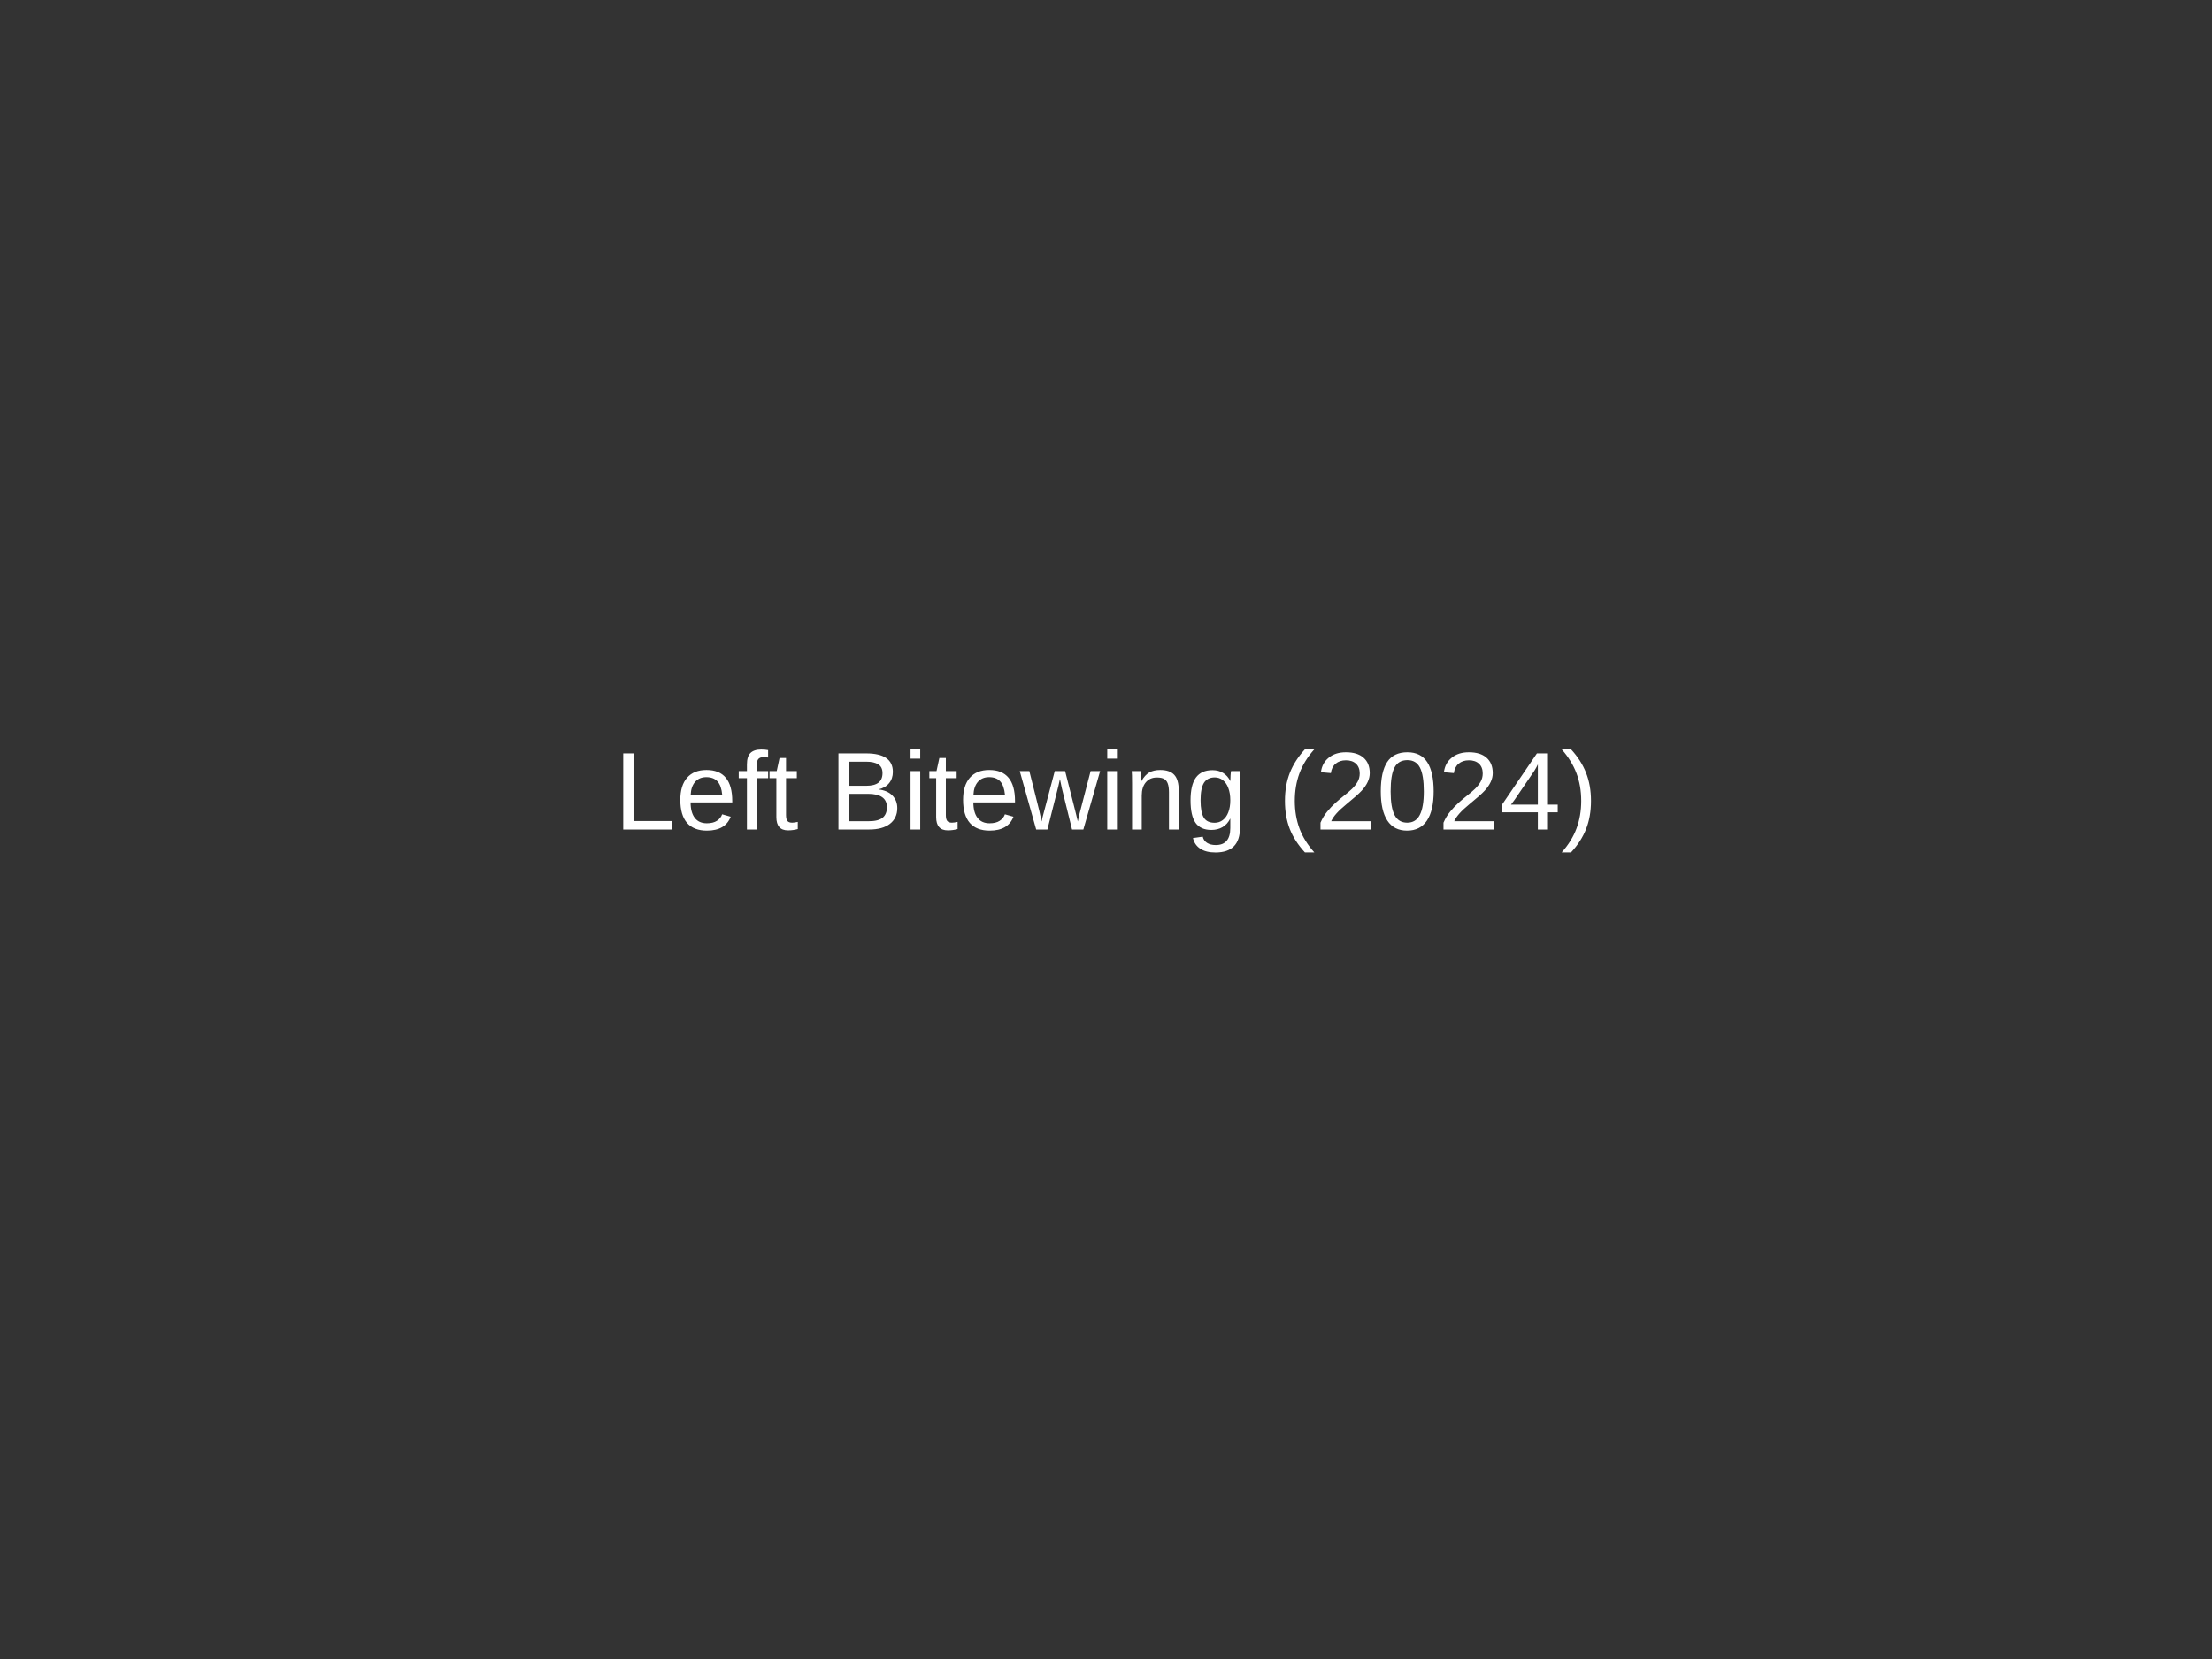
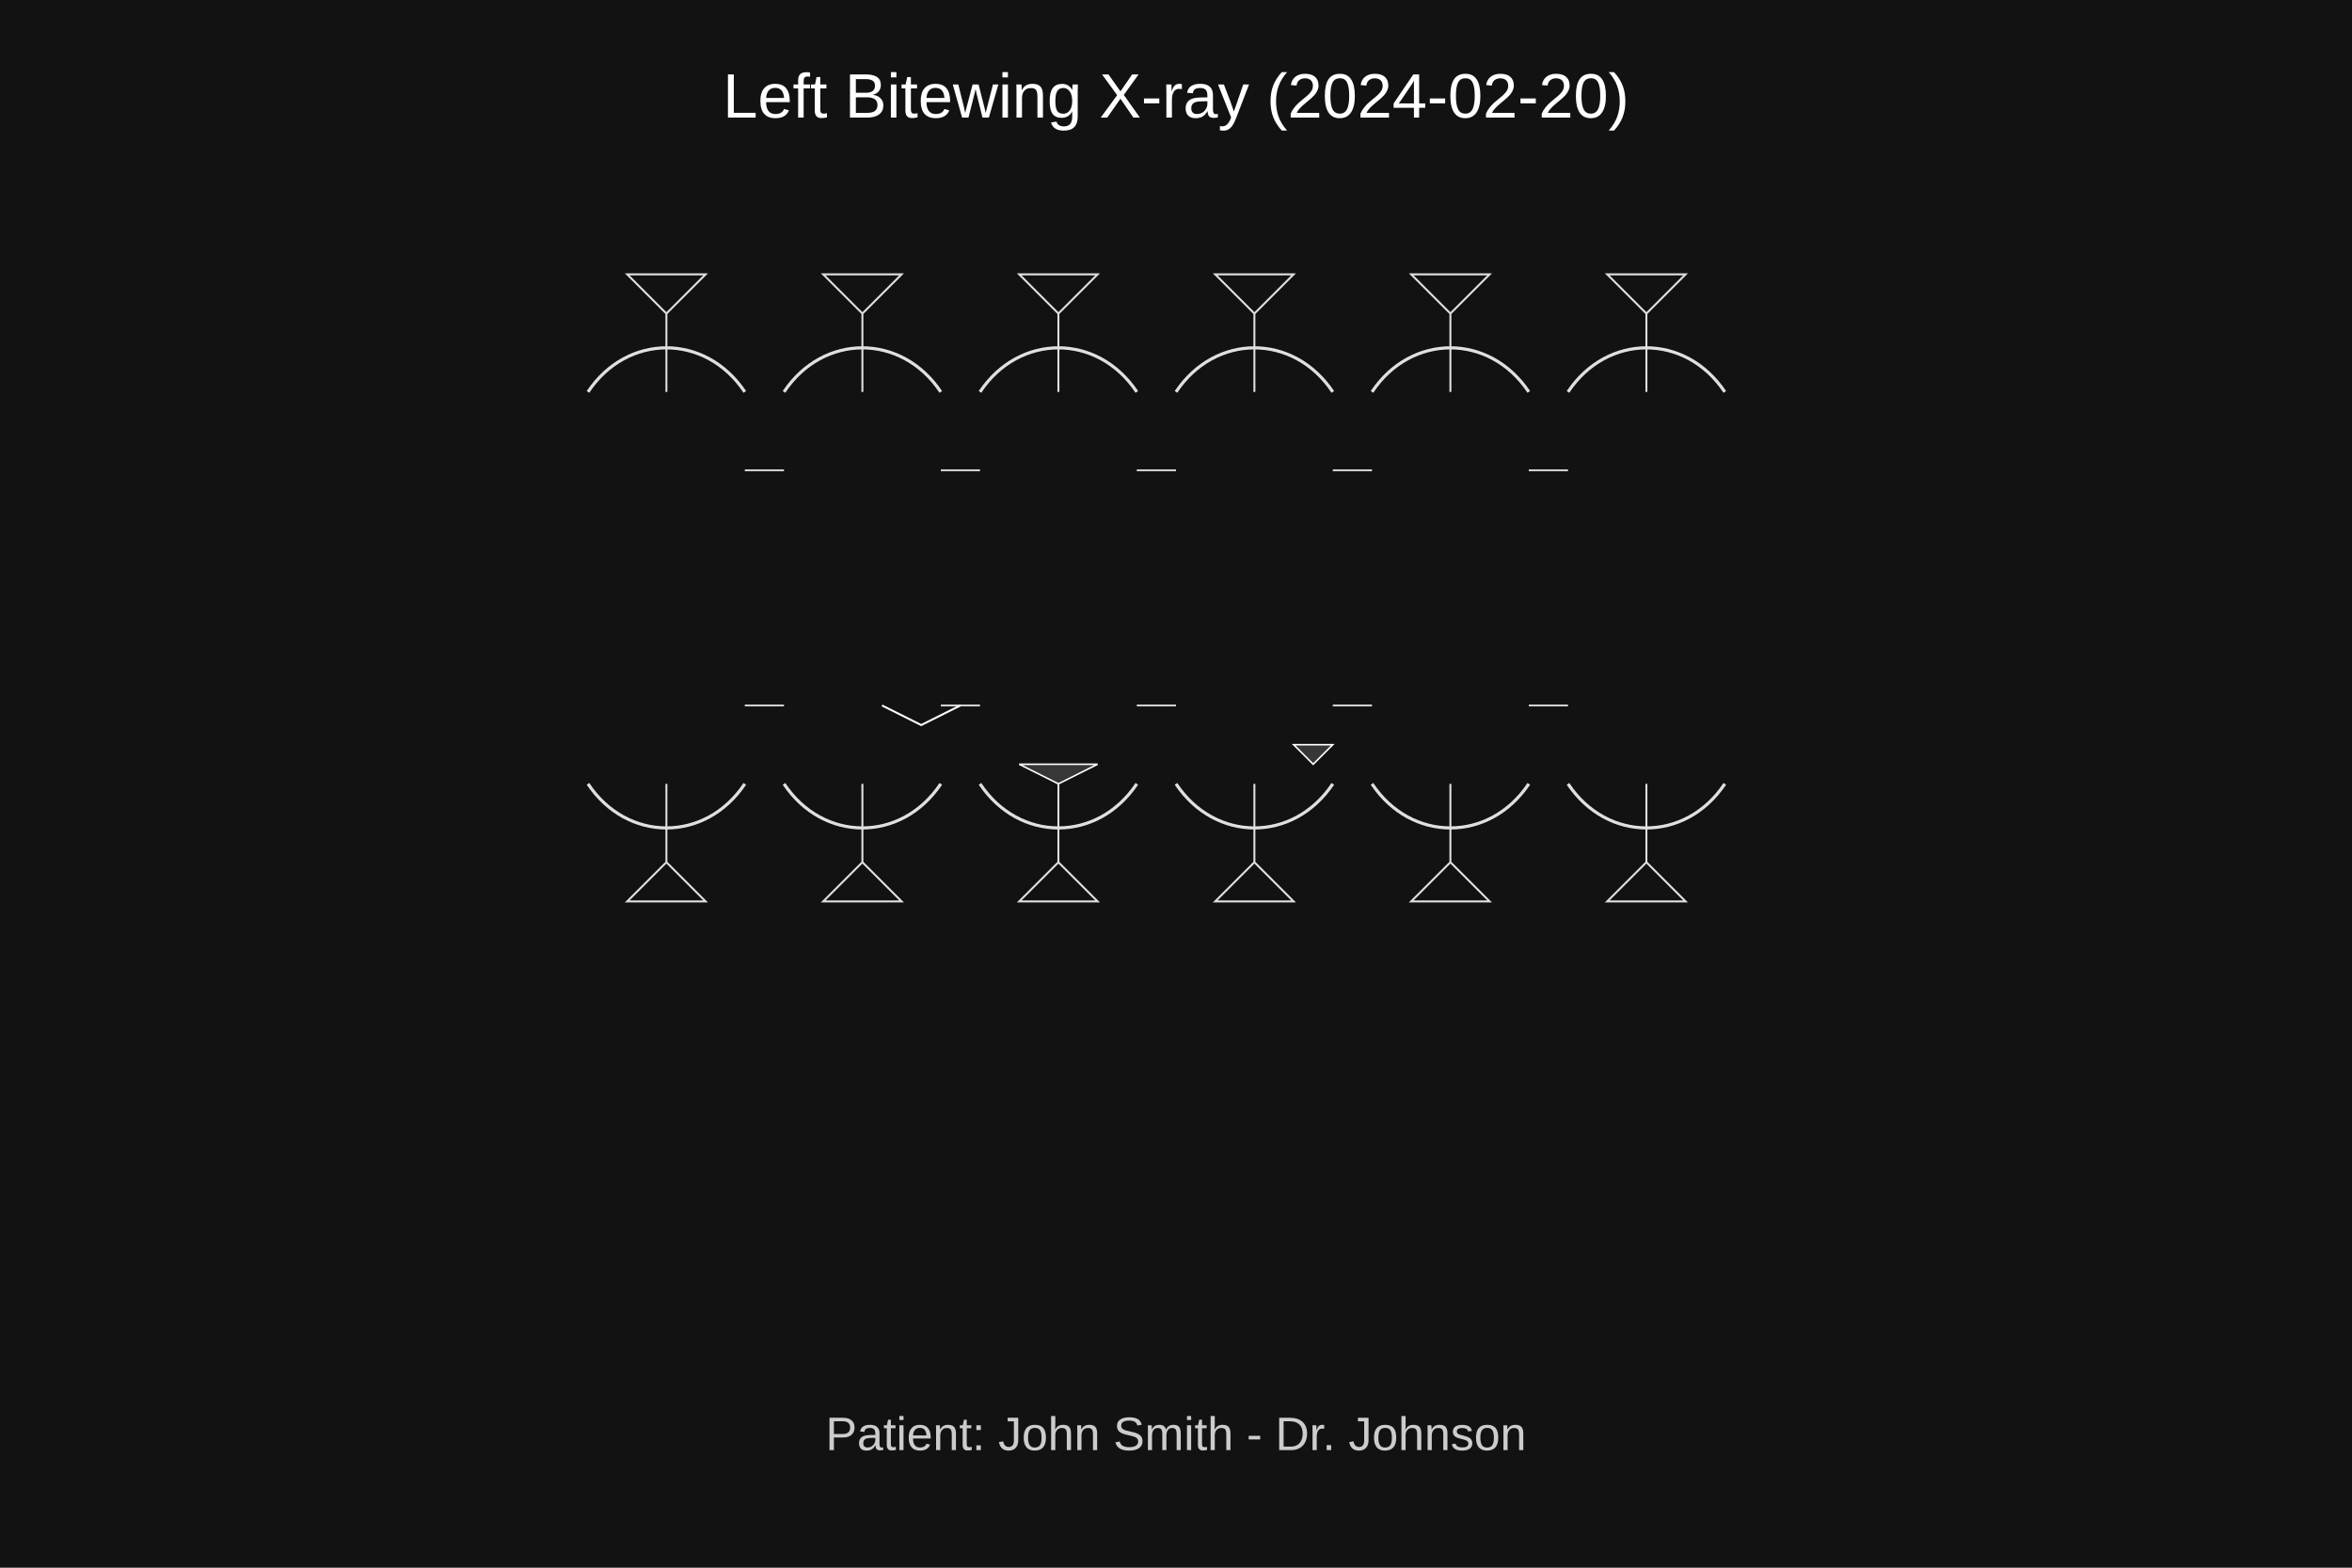
- <svg xmlns="http://www.w3.org/2000/svg" width="400" height="300">
-   <rect width="100%" height="100%" fill="#333" />
-   <text x="50%" y="50%" font-family="Arial" font-size="20" fill="white" text-anchor="middle">Left Bitewing (2024)</text>
+ <svg xmlns="http://www.w3.org/2000/svg" width="600" height="400">
+   <rect width="600" height="400" fill="#121212" />
+   <g id="bitewing-structure" fill="none" stroke="#e0e0e0" stroke-width="0.8">
+     <g id="upper-teeth">
+       <path d="M150,100 C160,85 180,85 190,100" />
+       <path d="M200,100 C210,85 230,85 240,100" />
+       <path d="M250,100 C260,85 280,85 290,100" />
+       <path d="M300,100 C310,85 330,85 340,100" />
+       <path d="M350,100 C360,85 380,85 390,100" />
+       <path d="M400,100 C410,85 430,85 440,100" />
+     </g>
+     <g id="lower-teeth">
+       <path d="M150,200 C160,215 180,215 190,200" />
+       <path d="M200,200 C210,215 230,215 240,200" />
+       <path d="M250,200 C260,215 280,215 290,200" />
+       <path d="M300,200 C310,215 330,215 340,200" />
+       <path d="M350,200 C360,215 380,215 390,200" />
+       <path d="M400,200 C410,215 430,215 440,200" />
+     </g>
+     <g id="upper-details">
+       <path d="M170,100 L170,80 L160,70 L180,70 L170,80" stroke-width="0.5" />
+       <path d="M220,100 L220,80 L210,70 L230,70 L220,80" stroke-width="0.5" />
+       <path d="M270,100 L270,80 L260,70 L280,70 L270,80" stroke-width="0.5" />
+       <path d="M320,100 L320,80 L310,70 L330,70 L320,80" stroke-width="0.5" />
+       <path d="M370,100 L370,80 L360,70 L380,70 L370,80" stroke-width="0.5" />
+       <path d="M420,100 L420,80 L410,70 L430,70 L420,80" stroke-width="0.5" />
+     </g>
+     <g id="lower-details">
+       <path d="M170,200 L170,220 L160,230 L180,230 L170,220" stroke-width="0.5" />
+       <path d="M220,200 L220,220 L210,230 L230,230 L220,220" stroke-width="0.5" />
+       <path d="M270,200 L270,220 L260,230 L280,230 L270,220" stroke-width="0.5" />
+       <path d="M320,200 L320,220 L310,230 L330,230 L320,220" stroke-width="0.5" />
+       <path d="M370,200 L370,220 L360,230 L380,230 L370,220" stroke-width="0.5" />
+       <path d="M420,200 L420,220 L410,230 L430,230 L420,220" stroke-width="0.5" />
+     </g>
+     <g id="bone-structure">
+       <line x1="190" y1="120" x2="200" y2="120" stroke="#d0d0d0" stroke-width="0.5" />
+       <line x1="240" y1="120" x2="250" y2="120" stroke="#d0d0d0" stroke-width="0.5" />
+       <line x1="290" y1="120" x2="300" y2="120" stroke="#d0d0d0" stroke-width="0.5" />
+       <line x1="340" y1="120" x2="350" y2="120" stroke="#d0d0d0" stroke-width="0.5" />
+       <line x1="390" y1="120" x2="400" y2="120" stroke="#d0d0d0" stroke-width="0.5" />
+       <line x1="190" y1="180" x2="200" y2="180" stroke="#d0d0d0" stroke-width="0.5" />
+       <line x1="240" y1="180" x2="250" y2="180" stroke="#d0d0d0" stroke-width="0.5" />
+       <line x1="290" y1="180" x2="300" y2="180" stroke="#d0d0d0" stroke-width="0.5" />
+       <line x1="340" y1="180" x2="350" y2="180" stroke="#d0d0d0" stroke-width="0.5" />
+       <line x1="390" y1="180" x2="400" y2="180" stroke="#d0d0d0" stroke-width="0.5" />
+     </g>
+     <path d="M260,195 L280,195 L270,200 Z" stroke="#ffffff" stroke-width="0.4" fill="#d0d0d0" fill-opacity="0.2" />
+     <path d="M225,180 L235,185 L245,180" stroke="#ffffff" stroke-width="0.5" fill="none" />
+     <path d="M330,190 L340,190 L335,195 Z" stroke="#ffffff" stroke-width="0.4" fill="#d0d0d0" fill-opacity="0.2" />
+   </g>
+   <text x="300" y="30" font-family="Arial" font-size="16" fill="white" text-anchor="middle">Left Bitewing X-ray (2024-02-20)</text>
+   <text x="300" y="370" font-family="Arial" font-size="12" fill="#cccccc" text-anchor="middle">Patient: John Smith - Dr. Johnson</text>
</svg>
